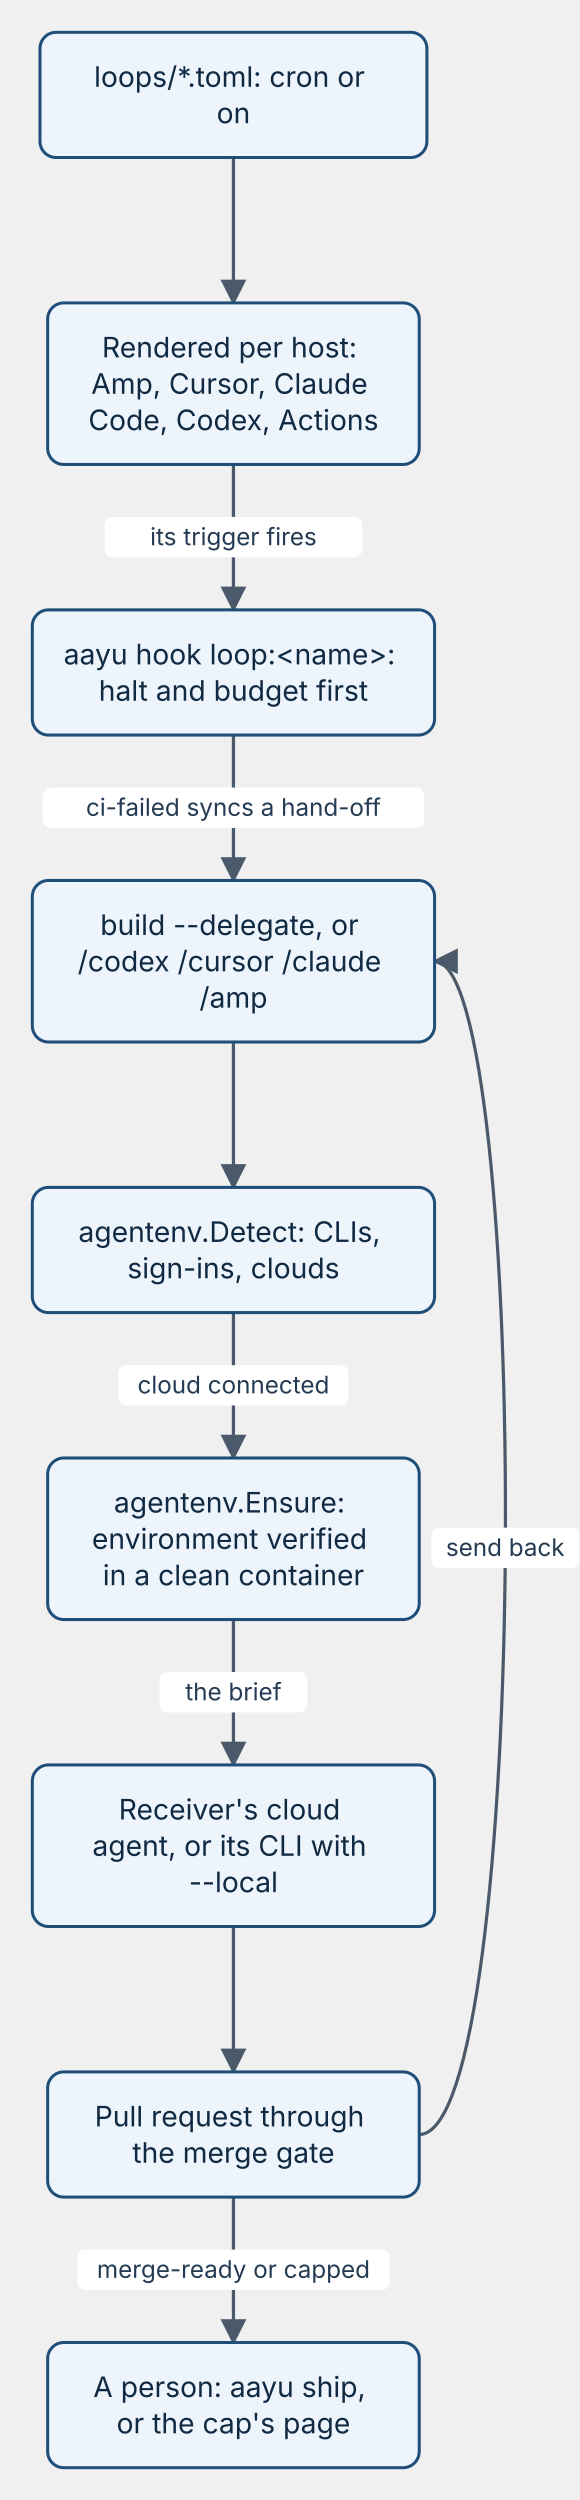
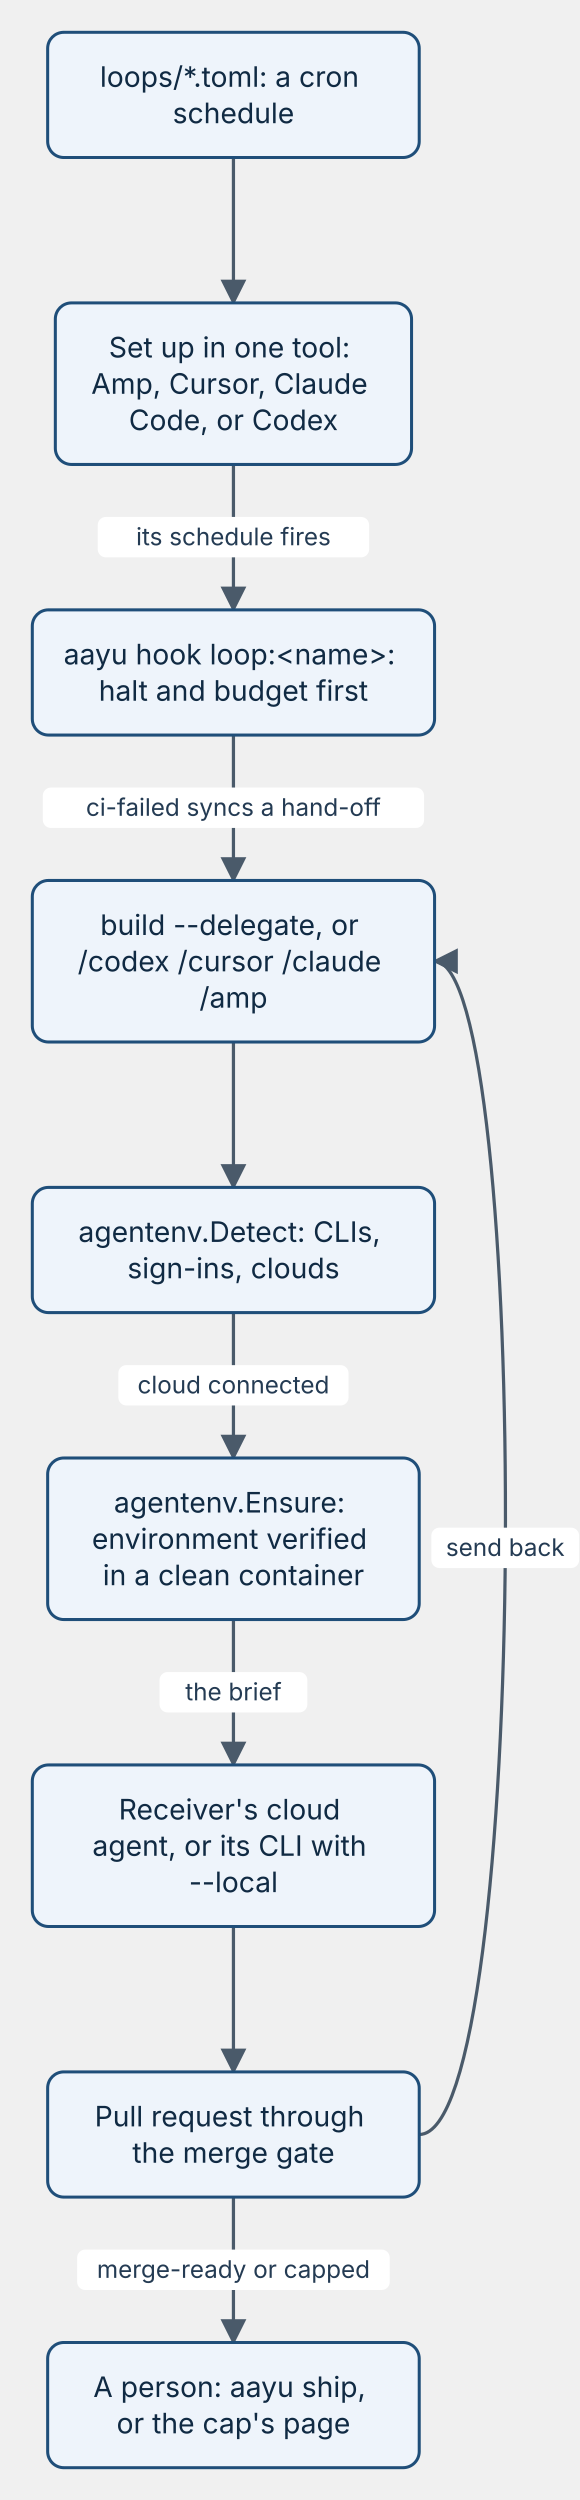
<svg xmlns="http://www.w3.org/2000/svg" viewBox="0 0 287 1238" width="287" height="1238" role="img" aria-labelledby="how-agents-title how-agents-desc" font-family="system-ui, -apple-system, 'Segoe UI', sans-serif">
  <defs>
    <marker id="how-agents-arrow" viewBox="0 0 10 10" refX="9" refY="5" markerWidth="8" markerHeight="8" orient="auto-start-reverse">
      <path d="M0,0 L10,5 L0,10 z" fill="#4a5a6a" />
    </marker>
  </defs>
  <g class="edges">
    <g class="edge" data-from="loop" data-to="host">
      <path d="M115.6,78.0 C115.6,114.0 115.6,114.0 115.6,150.0" fill="none" stroke="#4a5a6a" stroke-width="1.6" marker-end="url(#how-agents-arrow)" />
    </g>
    <g class="edge" data-from="host" data-to="guard">
      <path d="M115.6,230.0 C115.6,266.0 115.6,266.0 115.6,302.0" fill="none" stroke="#4a5a6a" stroke-width="1.6" marker-end="url(#how-agents-arrow)" />
-       <rect x="51.8" y="256.0" width="127.6" height="20" rx="4" fill="#ffffff" />
-       <text x="115.6" y="270.0" text-anchor="middle" font-size="12" fill="#243b53">its trigger fires</text>
+       <rect x="48.4" y="256.0" width="134.4" height="20" rx="4" fill="#ffffff" />
+       <text x="115.6" y="270.0" text-anchor="middle" font-size="12" fill="#243b53">its schedule fires</text>
    </g>
    <g class="edge" data-from="guard" data-to="cmd">
      <path d="M115.6,364.0 C115.6,400.0 115.6,400.0 115.6,436.0" fill="none" stroke="#4a5a6a" stroke-width="1.6" marker-end="url(#how-agents-arrow)" />
      <rect x="21.2" y="390.0" width="188.8" height="20" rx="4" fill="#ffffff" />
      <text x="115.6" y="404.0" text-anchor="middle" font-size="12" fill="#243b53">ci-failed syncs a hand-off</text>
    </g>
    <g class="edge" data-from="cmd" data-to="detect">
      <path d="M115.6,516.0 C115.6,552.0 115.6,552.0 115.6,588.0" fill="none" stroke="#4a5a6a" stroke-width="1.6" marker-end="url(#how-agents-arrow)" />
    </g>
    <g class="edge" data-from="detect" data-to="ensure">
      <path d="M115.6,650.0 C115.6,686.0 115.6,686.0 115.6,722.0" fill="none" stroke="#4a5a6a" stroke-width="1.6" marker-end="url(#how-agents-arrow)" />
      <rect x="58.6" y="676.0" width="114.0" height="20" rx="4" fill="#ffffff" />
      <text x="115.6" y="690.0" text-anchor="middle" font-size="12" fill="#243b53">cloud connected</text>
    </g>
    <g class="edge" data-from="ensure" data-to="recv">
      <path d="M115.6,802.0 C115.6,838.0 115.6,838.0 115.6,874.0" fill="none" stroke="#4a5a6a" stroke-width="1.6" marker-end="url(#how-agents-arrow)" />
      <rect x="79.0" y="828.0" width="73.2" height="20" rx="4" fill="#ffffff" />
      <text x="115.6" y="842.0" text-anchor="middle" font-size="12" fill="#243b53">the brief</text>
    </g>
    <g class="edge" data-from="recv" data-to="pr">
      <path d="M115.6,954.0 C115.6,990.0 115.6,990.0 115.6,1026.0" fill="none" stroke="#4a5a6a" stroke-width="1.6" marker-end="url(#how-agents-arrow)" />
    </g>
    <g class="edge" data-from="pr" data-to="cmd">
      <path d="M207.6,1057.0 C263.2,1057.0 263.2,476.0 215.2,476.0" fill="none" stroke="#4a5a6a" stroke-width="1.6" marker-end="url(#how-agents-arrow)" />
      <rect x="213.6" y="756.5" width="73.2" height="20" rx="4" fill="#ffffff" />
      <text x="250.2" y="770.5" text-anchor="middle" font-size="12" fill="#243b53">send back</text>
    </g>
    <g class="edge" data-from="pr" data-to="human">
      <path d="M115.6,1088.0 C115.6,1124.0 115.6,1124.0 115.6,1160.0" fill="none" stroke="#4a5a6a" stroke-width="1.6" marker-end="url(#how-agents-arrow)" />
      <rect x="38.2" y="1114.0" width="154.8" height="20" rx="4" fill="#ffffff" />
      <text x="115.6" y="1128.0" text-anchor="middle" font-size="12" fill="#243b53">merge-ready or capped</text>
    </g>
  </g>
  <g class="nodes">
-     <g class="node" data-id="loop" transform="translate(19.8,16.0)">
-       <rect width="191.6" height="62.0" rx="8" fill="#eef4fb" stroke="#1f4e79" stroke-width="1.5" />
+     <g class="node" data-id="loop" transform="translate(23.6,16.0)">
+       <rect width="184.0" height="62.0" rx="8" fill="#eef4fb" stroke="#1f4e79" stroke-width="1.5" />
      <text text-anchor="middle" font-size="14" fill="#102a43">
-         <tspan x="95.8" y="27.0">loops/*.toml: cron or</tspan>
-         <tspan x="95.8" y="45.0">on</tspan>
+         <tspan x="92.0" y="27.0">loops/*.toml: a cron</tspan>
+         <tspan x="92.0" y="45.0">schedule</tspan>
      </text>
    </g>
-     <g class="node" data-id="host" transform="translate(23.6,150.0)">
-       <rect width="184.0" height="80.0" rx="8" fill="#eef4fb" stroke="#1f4e79" stroke-width="1.5" />
+     <g class="node" data-id="host" transform="translate(27.4,150.0)">
+       <rect width="176.4" height="80.0" rx="8" fill="#eef4fb" stroke="#1f4e79" stroke-width="1.5" />
      <text text-anchor="middle" font-size="14" fill="#102a43">
-         <tspan x="92.0" y="27.0">Rendered per host:</tspan>
-         <tspan x="92.0" y="45.0">Amp, Cursor, Claude</tspan>
-         <tspan x="92.0" y="63.0">Code, Codex, Actions</tspan>
+         <tspan x="88.2" y="27.0">Set up in one tool:</tspan>
+         <tspan x="88.2" y="45.0">Amp, Cursor, Claude</tspan>
+         <tspan x="88.2" y="63.0">Code, or Codex</tspan>
      </text>
    </g>
    <g class="node" data-id="guard" transform="translate(16.0,302.0)">
      <rect width="199.2" height="62.0" rx="8" fill="#eef4fb" stroke="#1f4e79" stroke-width="1.5" />
      <text text-anchor="middle" font-size="14" fill="#102a43">
        <tspan x="99.6" y="27.0">aayu hook loop:&lt;name&gt;:</tspan>
        <tspan x="99.6" y="45.0">halt and budget first</tspan>
      </text>
    </g>
    <g class="node" data-id="cmd" transform="translate(16.0,436.0)">
      <rect width="199.2" height="80.0" rx="8" fill="#eef4fb" stroke="#1f4e79" stroke-width="1.5" />
      <text text-anchor="middle" font-size="14" fill="#102a43">
        <tspan x="99.6" y="27.0">build --delegate, or</tspan>
        <tspan x="99.6" y="45.0">/codex /cursor /claude</tspan>
        <tspan x="99.6" y="63.0">/amp</tspan>
      </text>
    </g>
    <g class="node" data-id="detect" transform="translate(16.0,588.0)">
      <rect width="199.2" height="62.0" rx="8" fill="#eef4fb" stroke="#1f4e79" stroke-width="1.5" />
      <text text-anchor="middle" font-size="14" fill="#102a43">
        <tspan x="99.6" y="27.0">agentenv.Detect: CLIs,</tspan>
        <tspan x="99.6" y="45.0">sign-ins, clouds</tspan>
      </text>
    </g>
    <g class="node" data-id="ensure" transform="translate(23.6,722.0)">
      <rect width="184.0" height="80.0" rx="8" fill="#eef4fb" stroke="#1f4e79" stroke-width="1.5" />
      <text text-anchor="middle" font-size="14" fill="#102a43">
        <tspan x="92.0" y="27.0">agentenv.Ensure:</tspan>
        <tspan x="92.0" y="45.0">environment verified</tspan>
        <tspan x="92.0" y="63.0">in a clean container</tspan>
      </text>
    </g>
    <g class="node" data-id="recv" transform="translate(16.0,874.0)">
      <rect width="199.2" height="80.0" rx="8" fill="#eef4fb" stroke="#1f4e79" stroke-width="1.5" />
      <text text-anchor="middle" font-size="14" fill="#102a43">
        <tspan x="99.6" y="27.0">Receiver's cloud</tspan>
        <tspan x="99.6" y="45.0">agent, or its CLI with</tspan>
        <tspan x="99.6" y="63.0">--local</tspan>
      </text>
    </g>
    <g class="node" data-id="pr" transform="translate(23.6,1026.0)">
      <rect width="184.0" height="62.0" rx="8" fill="#eef4fb" stroke="#1f4e79" stroke-width="1.5" />
      <text text-anchor="middle" font-size="14" fill="#102a43">
        <tspan x="92.0" y="27.0">Pull request through</tspan>
        <tspan x="92.0" y="45.0">the merge gate</tspan>
      </text>
    </g>
    <g class="node" data-id="human" transform="translate(23.6,1160.0)">
      <rect width="184.0" height="62.0" rx="8" fill="#eef4fb" stroke="#1f4e79" stroke-width="1.5" />
      <text text-anchor="middle" font-size="14" fill="#102a43">
        <tspan x="92.0" y="27.0">A person: aayu ship,</tspan>
        <tspan x="92.0" y="45.0">or the cap's page</tspan>
      </text>
    </g>
  </g>
</svg>
